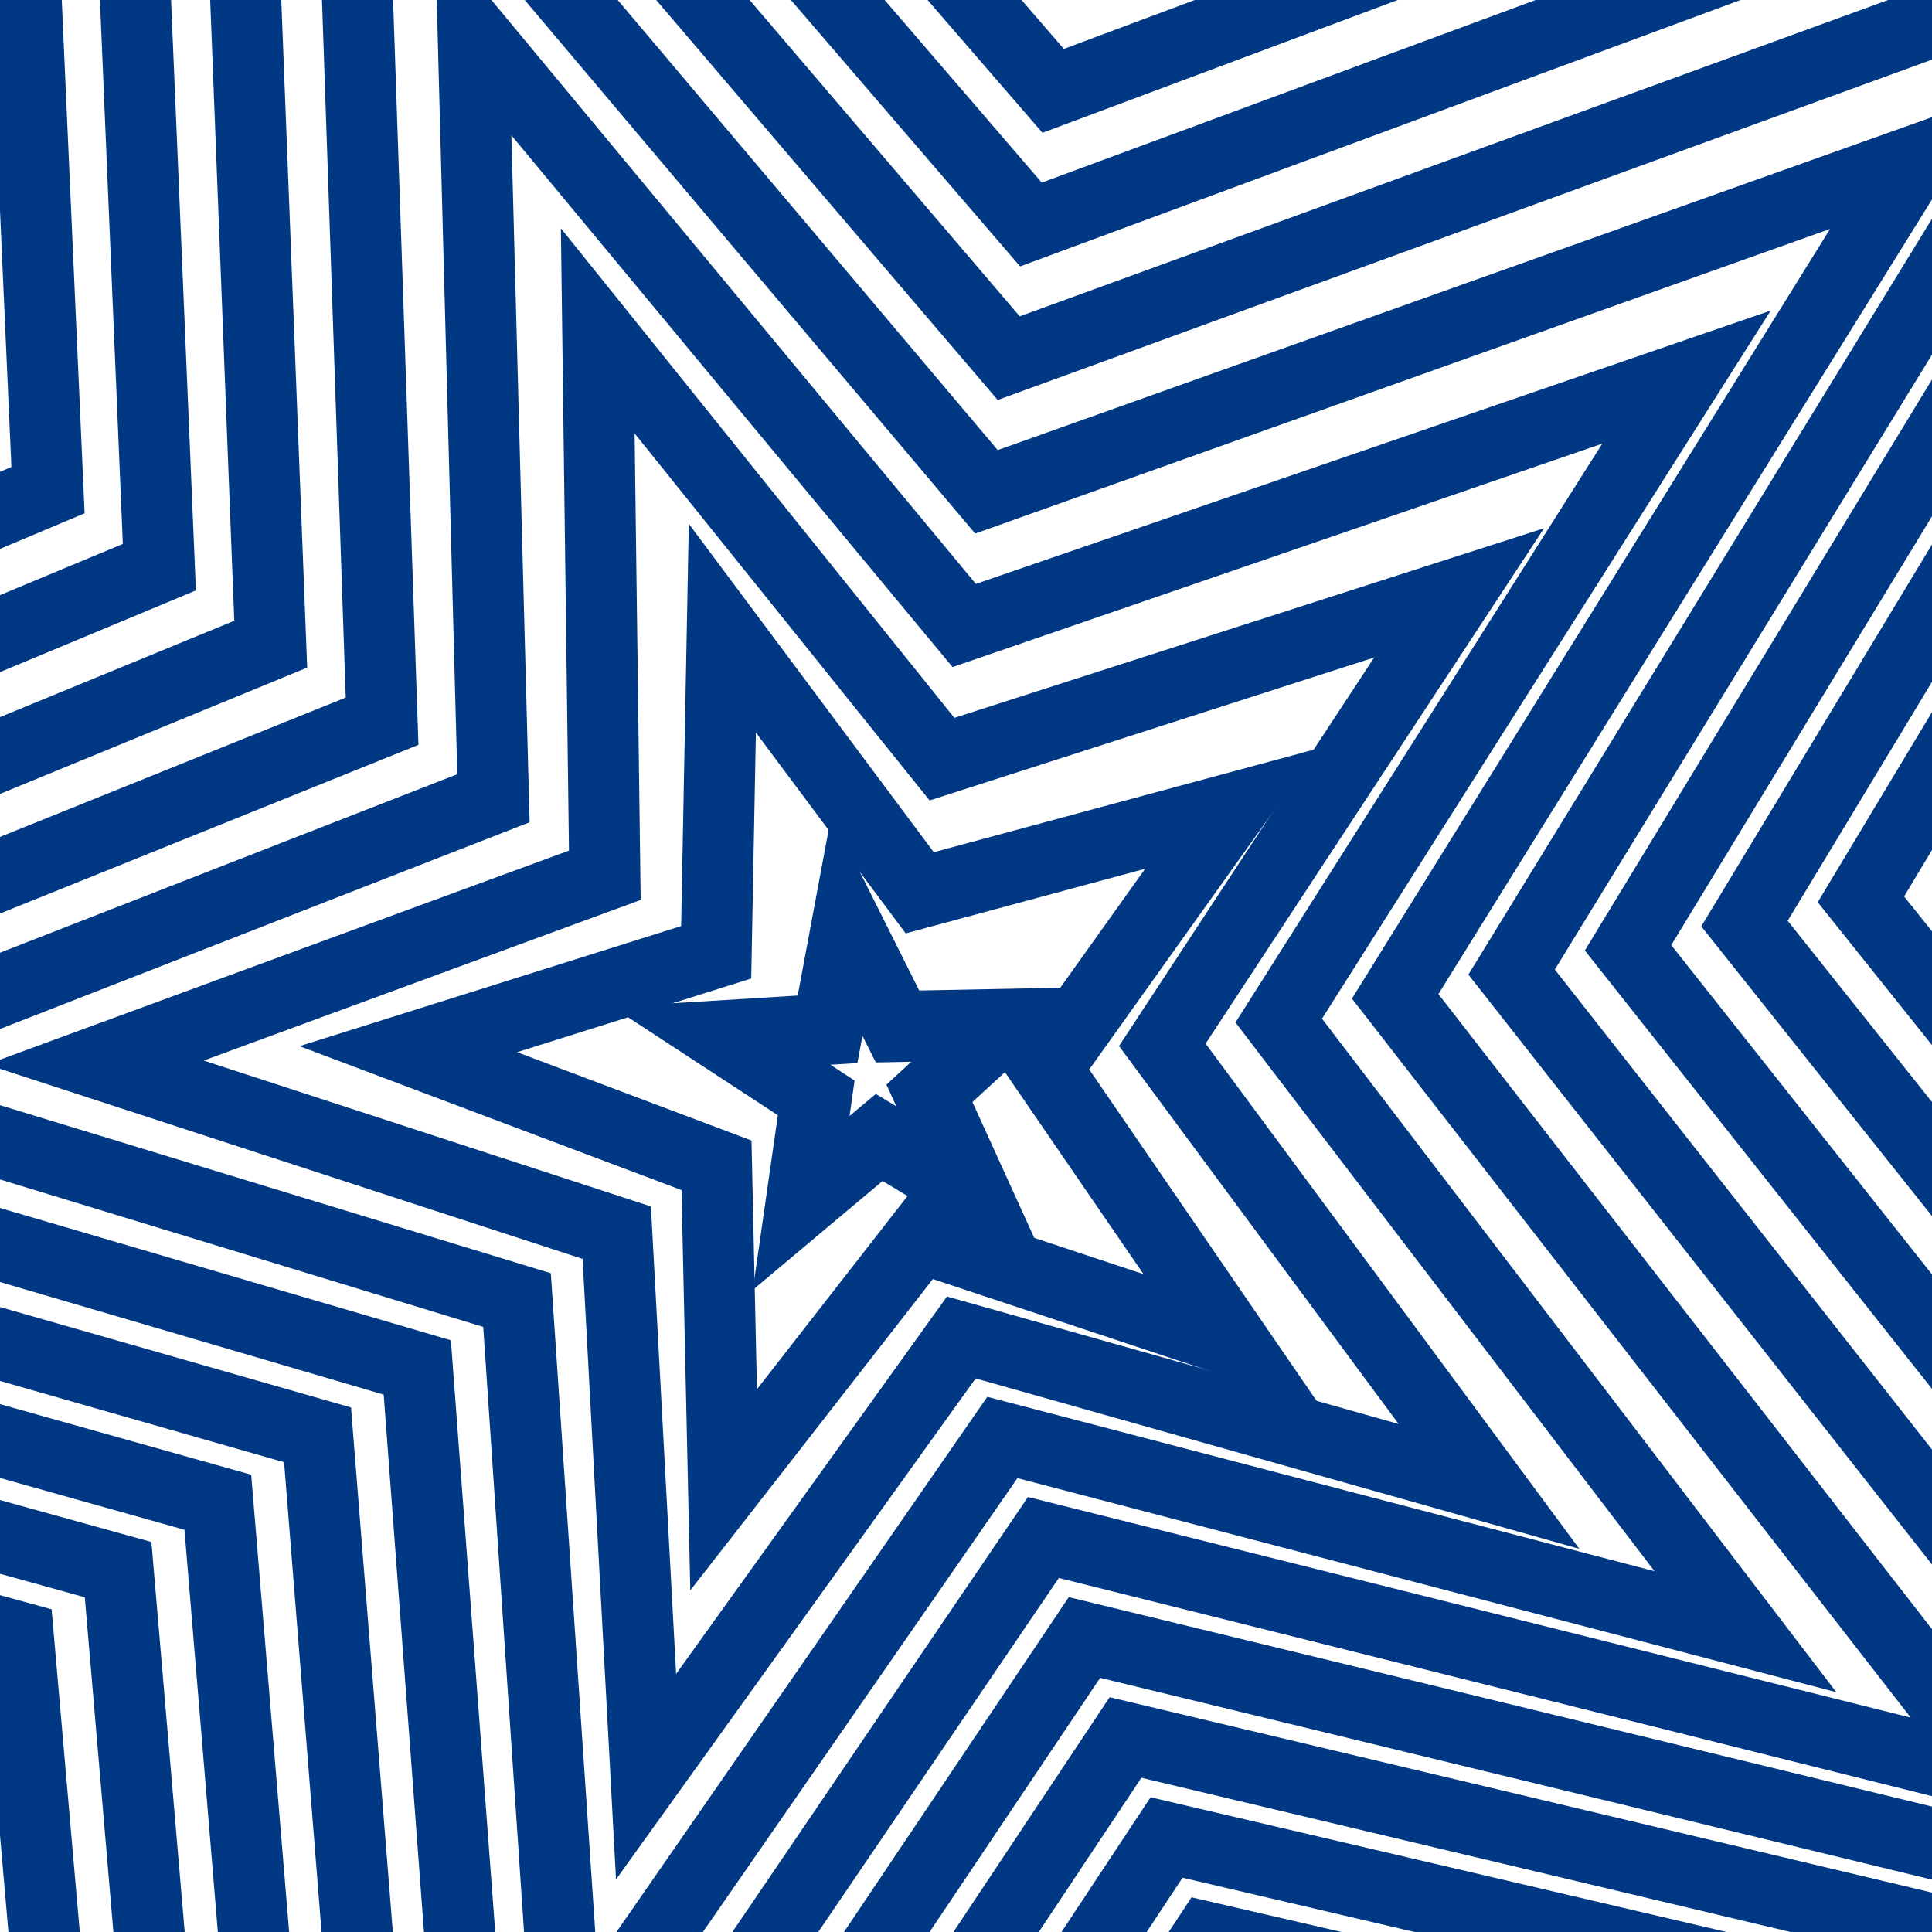
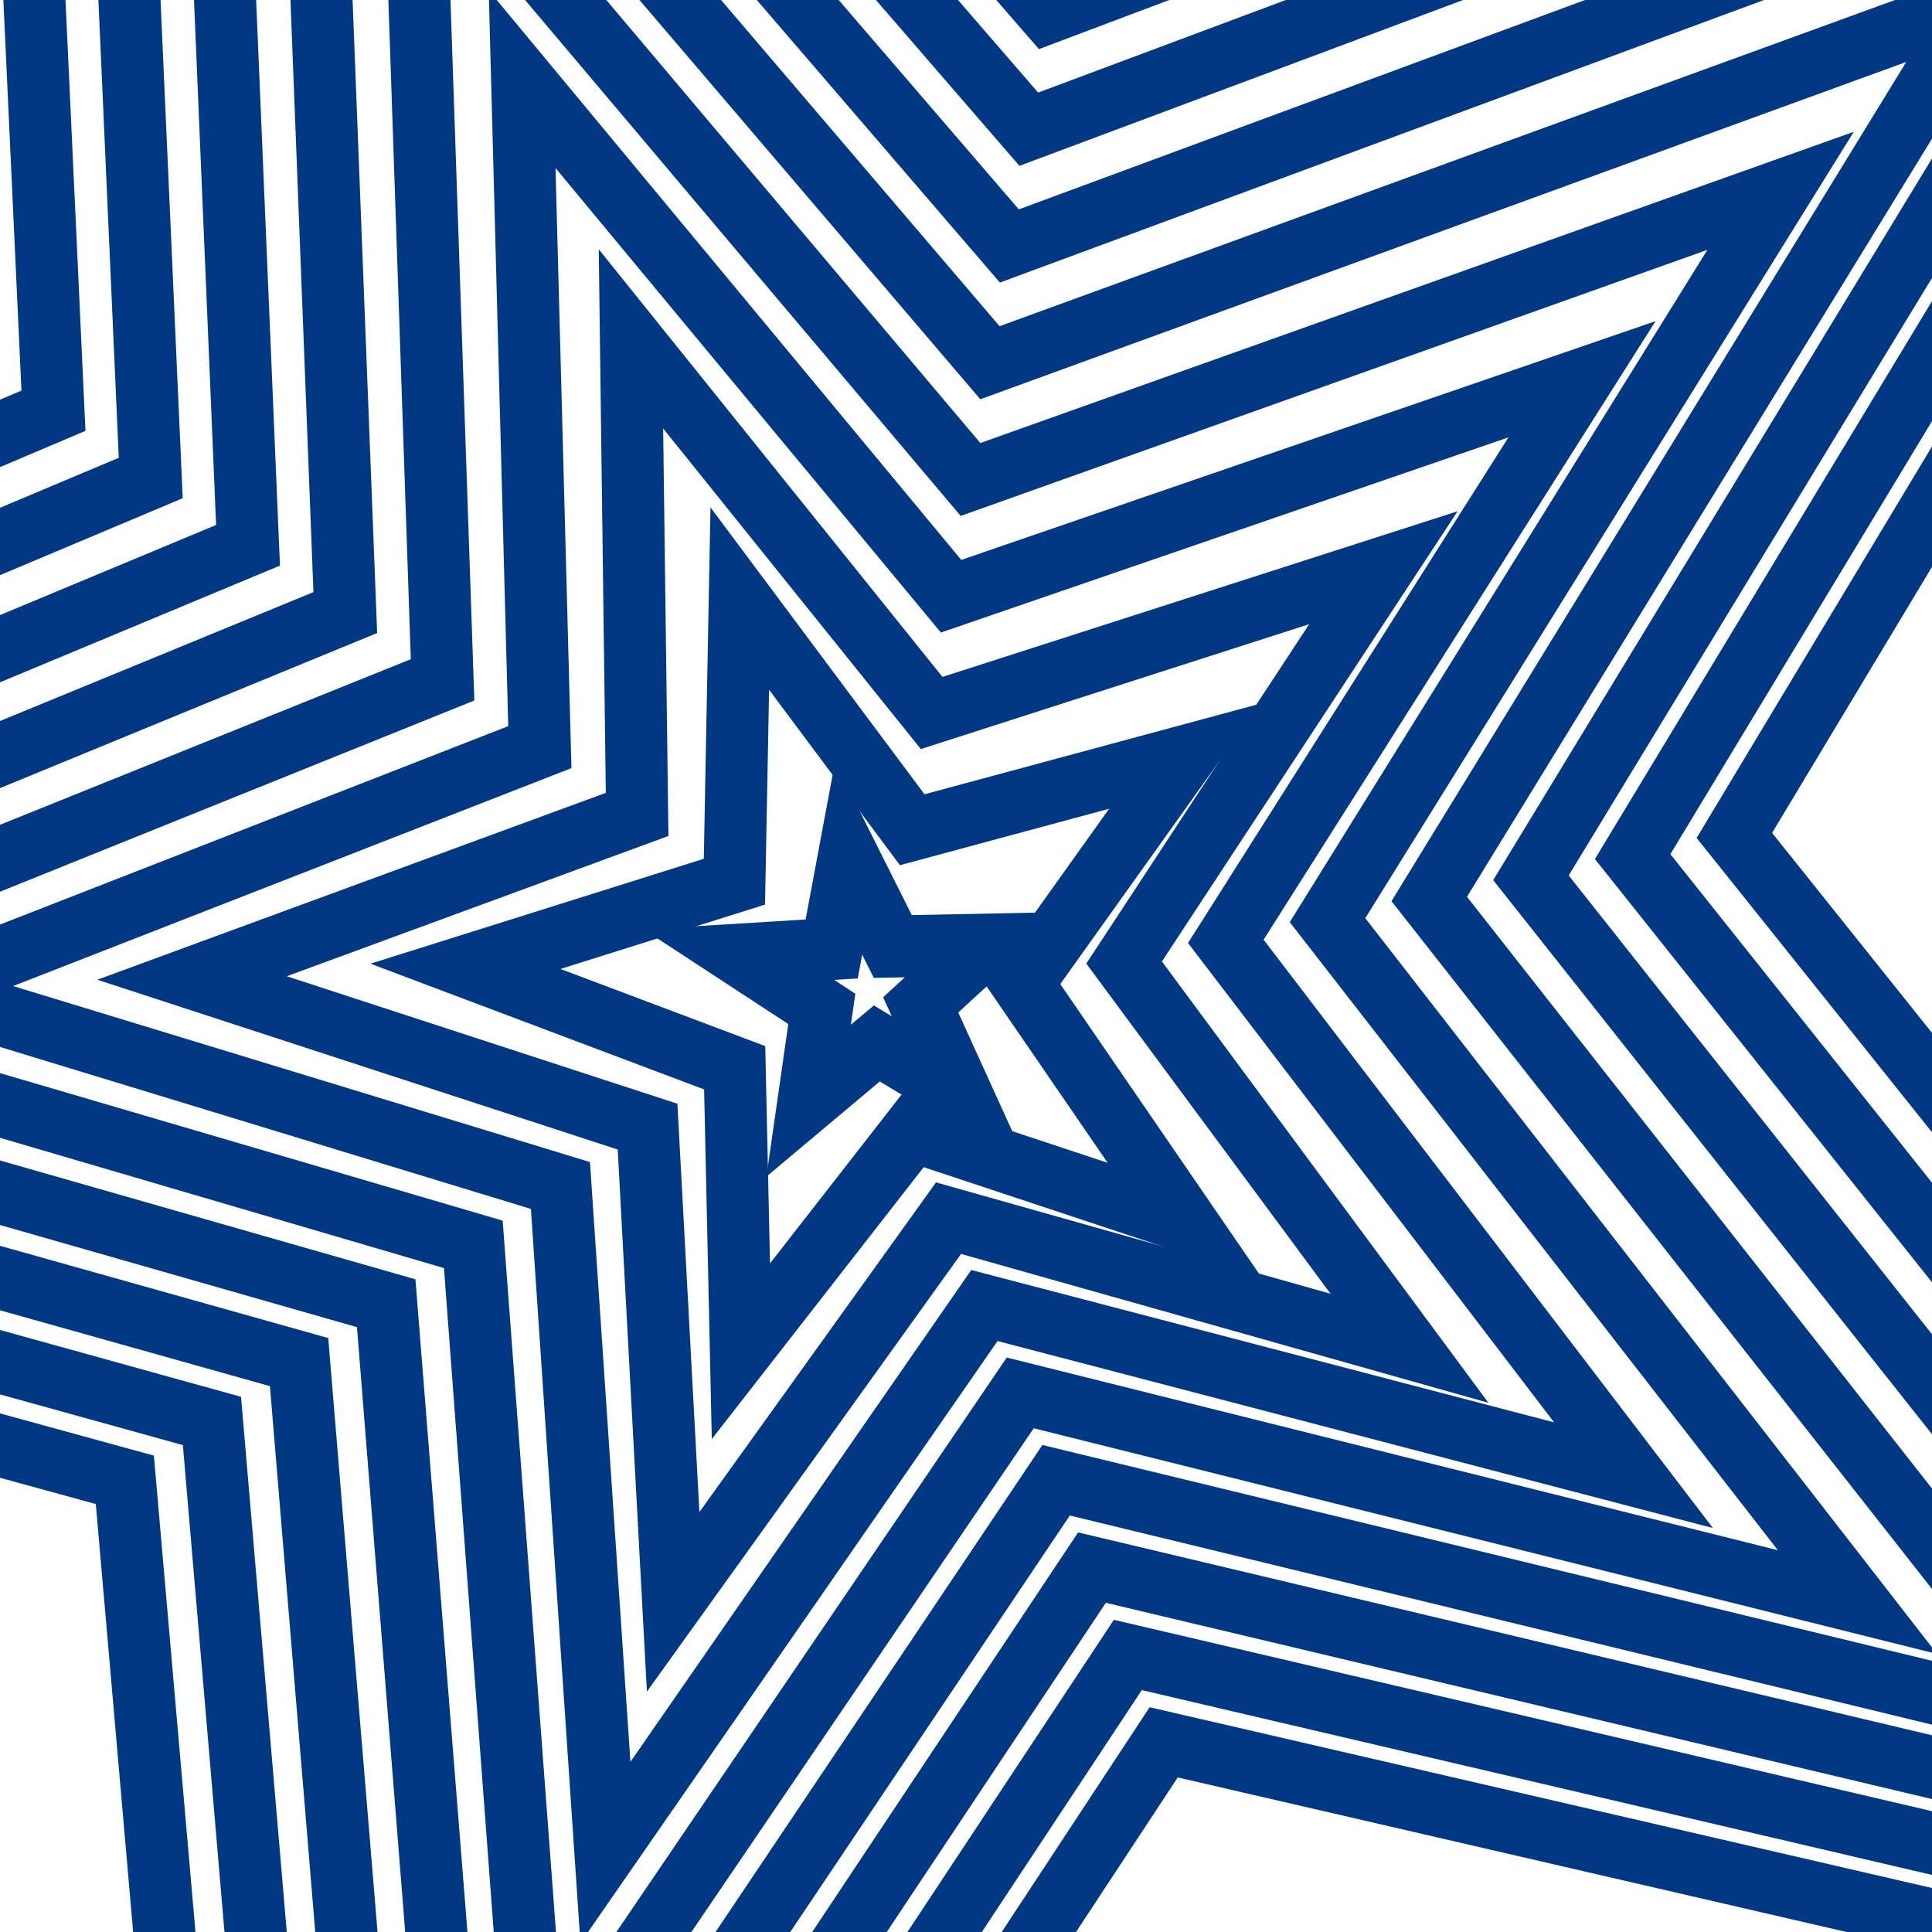
- <svg xmlns="http://www.w3.org/2000/svg" width="1000" height="1000" viewBox="0 0 264.583 264.583" version="1.1" id="svg5">
+ <svg xmlns="http://www.w3.org/2000/svg" width="2560" height="2560" viewBox="0 0 677.333 677.333" version="1.1" id="svg5">
  <defs id="defs2" />
  <g id="layer1">
-     <g id="g13904">
-       <path d="M 414.629 322.941 L 165.38 265.339 L 24.753 479.037 L 2.514 224.187 L -244.181 156.479 L -8.677 56.575 L -20.515 -198.969 L 147.274 -5.863 L 386.652 -96.089 L 254.847 123.16 Z" style="fill:none;stroke:#003883;fill-opacity:0.0;stroke-width:9.732px" id="path13886" />
-       <path d="M 379.51 303.044 L 159.758 251.643 L 35.374 439.75 L 16.172 214.958 L -201.31 154.651 L 6.574 67.123 L -3.453 -158.255 L 144.228 12.442 L 355.514 -66.543 L 238.902 126.481 Z" style="fill:none;stroke:#003883;fill-opacity:0.0;stroke-width:9.732px" id="path13888" />
-       <path d="M 344.39 283.148 L 154.136 237.947 L 45.994 400.463 L 29.831 205.729 L -158.439 152.823 L 21.825 77.672 L 13.61 -117.542 L 141.183 30.746 L 324.375 -36.996 L 222.956 129.802 Z" style="fill:none;stroke:#003883;fill-opacity:0.0;stroke-width:9.732px" id="path13890" />
-       <path d="M 309.271 263.251 L 148.514 224.252 L 56.615 361.176 L 43.489 196.5 L -115.568 150.995 L 37.075 88.22 L 30.672 -76.828 L 138.138 49.05 L 293.237 -7.449 L 207.011 133.123 Z" style="fill:none;stroke:#003883;fill-opacity:0.0;stroke-width:9.731px" id="path13892" />
-       <path d="M 274.151 243.355 L 142.892 210.556 L 67.236 321.889 L 57.147 187.271 L -72.697 149.167 L 52.326 98.768 L 47.735 -36.114 L 135.093 67.355 L 262.099 22.097 L 191.066 136.444 Z" style="fill:none;stroke:#003883;fill-opacity:0.0;stroke-width:9.731px" id="path13894" />
-       <path d="M 239.032 223.458 L 137.271 196.86 L 77.857 282.601 L 70.806 178.042 L -29.826 147.338 L 67.577 109.316 L 64.798 4.599 L 132.047 85.659 L 230.961 51.644 L 175.12 139.764 Z" style="fill:none;stroke:#003883;fill-opacity:0.0;stroke-width:9.731px" id="path13896" />
-       <path d="M 203.913 203.562 L 131.649 183.165 L 88.477 243.314 L 84.464 168.813 L 13.045 145.51 L 82.828 119.865 L 81.86 45.313 L 129.002 103.964 L 199.822 81.191 L 159.175 143.085 Z" style="fill:none;stroke:#003883;fill-opacity:0.0;stroke-width:9.731px" id="path13898" />
-       <path d="M 168.793 183.666 L 126.027 169.469 L 99.098 204.027 L 98.123 159.584 L 55.916 143.682 L 98.079 130.413 L 98.923 86.026 L 125.957 122.268 L 168.684 110.737 L 143.229 146.406 Z" style="fill:none;stroke:#003883;fill-opacity:0.0;stroke-width:9.731px" id="path13900" />
-       <path d="M 133.674 163.769 L 120.405 155.773 L 109.719 164.74 L 111.781 150.355 L 98.787 141.854 L 113.33 140.961 L 115.985 126.74 L 122.912 140.573 L 137.546 140.284 L 127.284 149.727 Z" style="fill:none;stroke:#003883;fill-opacity:0.0;stroke-width:9.731px" id="path13902" />
+     <g id="g13904" transform="matrix(2.236226,0,0,2.236226,38.14667,17.47737)">
+       <path d="M 414.629,322.941 165.38,265.339 24.753,479.037 2.514,224.187 -244.181,156.479 -8.677,56.575 -20.515,-198.969 147.274,-5.863 386.652,-96.089 254.847,123.16 Z" style="fill:none;fill-opacity:0;stroke:#003883;stroke-width:9.732px" id="path13886" />
+       <path d="M 379.51,303.044 159.758,251.643 35.374,439.75 16.172,214.958 -201.31,154.651 6.574,67.123 -3.453,-158.255 144.228,12.442 355.514,-66.543 238.902,126.481 Z" style="fill:none;fill-opacity:0;stroke:#003883;stroke-width:9.732px" id="path13888" />
+       <path d="M 344.39,283.148 154.136,237.947 45.994,400.463 29.831,205.729 -158.439,152.823 21.825,77.672 13.61,-117.542 141.183,30.746 324.375,-36.996 222.956,129.802 Z" style="fill:none;fill-opacity:0;stroke:#003883;stroke-width:9.732px" id="path13890" />
+       <path d="M 309.271,263.251 148.514,224.252 56.615,361.176 43.489,196.5 -115.568,150.995 37.075,88.22 30.672,-76.828 138.138,49.05 293.237,-7.449 207.011,133.123 Z" style="fill:none;fill-opacity:0;stroke:#003883;stroke-width:9.731px" id="path13892" />
+       <path d="M 274.151,243.355 142.892,210.556 67.236,321.889 57.147,187.271 -72.697,149.167 52.326,98.768 47.735,-36.114 135.093,67.355 262.099,22.097 191.066,136.444 Z" style="fill:none;fill-opacity:0;stroke:#003883;stroke-width:9.731px" id="path13894" />
+       <path d="M 239.032,223.458 137.271,196.86 77.857,282.601 70.806,178.042 -29.826,147.338 67.577,109.316 64.798,4.599 132.047,85.659 230.961,51.644 175.12,139.764 Z" style="fill:none;fill-opacity:0;stroke:#003883;stroke-width:9.731px" id="path13896" />
+       <path d="M 203.913,203.562 131.649,183.165 88.477,243.314 84.464,168.813 13.045,145.51 82.828,119.865 81.86,45.313 129.002,103.964 199.822,81.191 159.175,143.085 Z" style="fill:none;fill-opacity:0;stroke:#003883;stroke-width:9.731px" id="path13898" />
+       <path d="m 168.793,183.666 -42.766,-14.197 -26.929,34.558 -0.976,-44.443 -42.206,-15.902 42.163,-13.269 0.844,-44.387 27.034,36.242 42.727,-11.531 -25.455,35.669 z" style="fill:none;fill-opacity:0;stroke:#003883;stroke-width:9.731px" id="path13900" />
+       <path d="m 133.674,163.769 -13.269,-7.996 -10.686,8.967 2.062,-14.385 -12.994,-8.501 14.543,-0.893 2.655,-14.221 6.927,13.833 14.634,-0.289 -10.262,9.443 z" style="fill:none;fill-opacity:0;stroke:#003883;stroke-width:9.731px" id="path13902" />
    </g>
  </g>
</svg>
